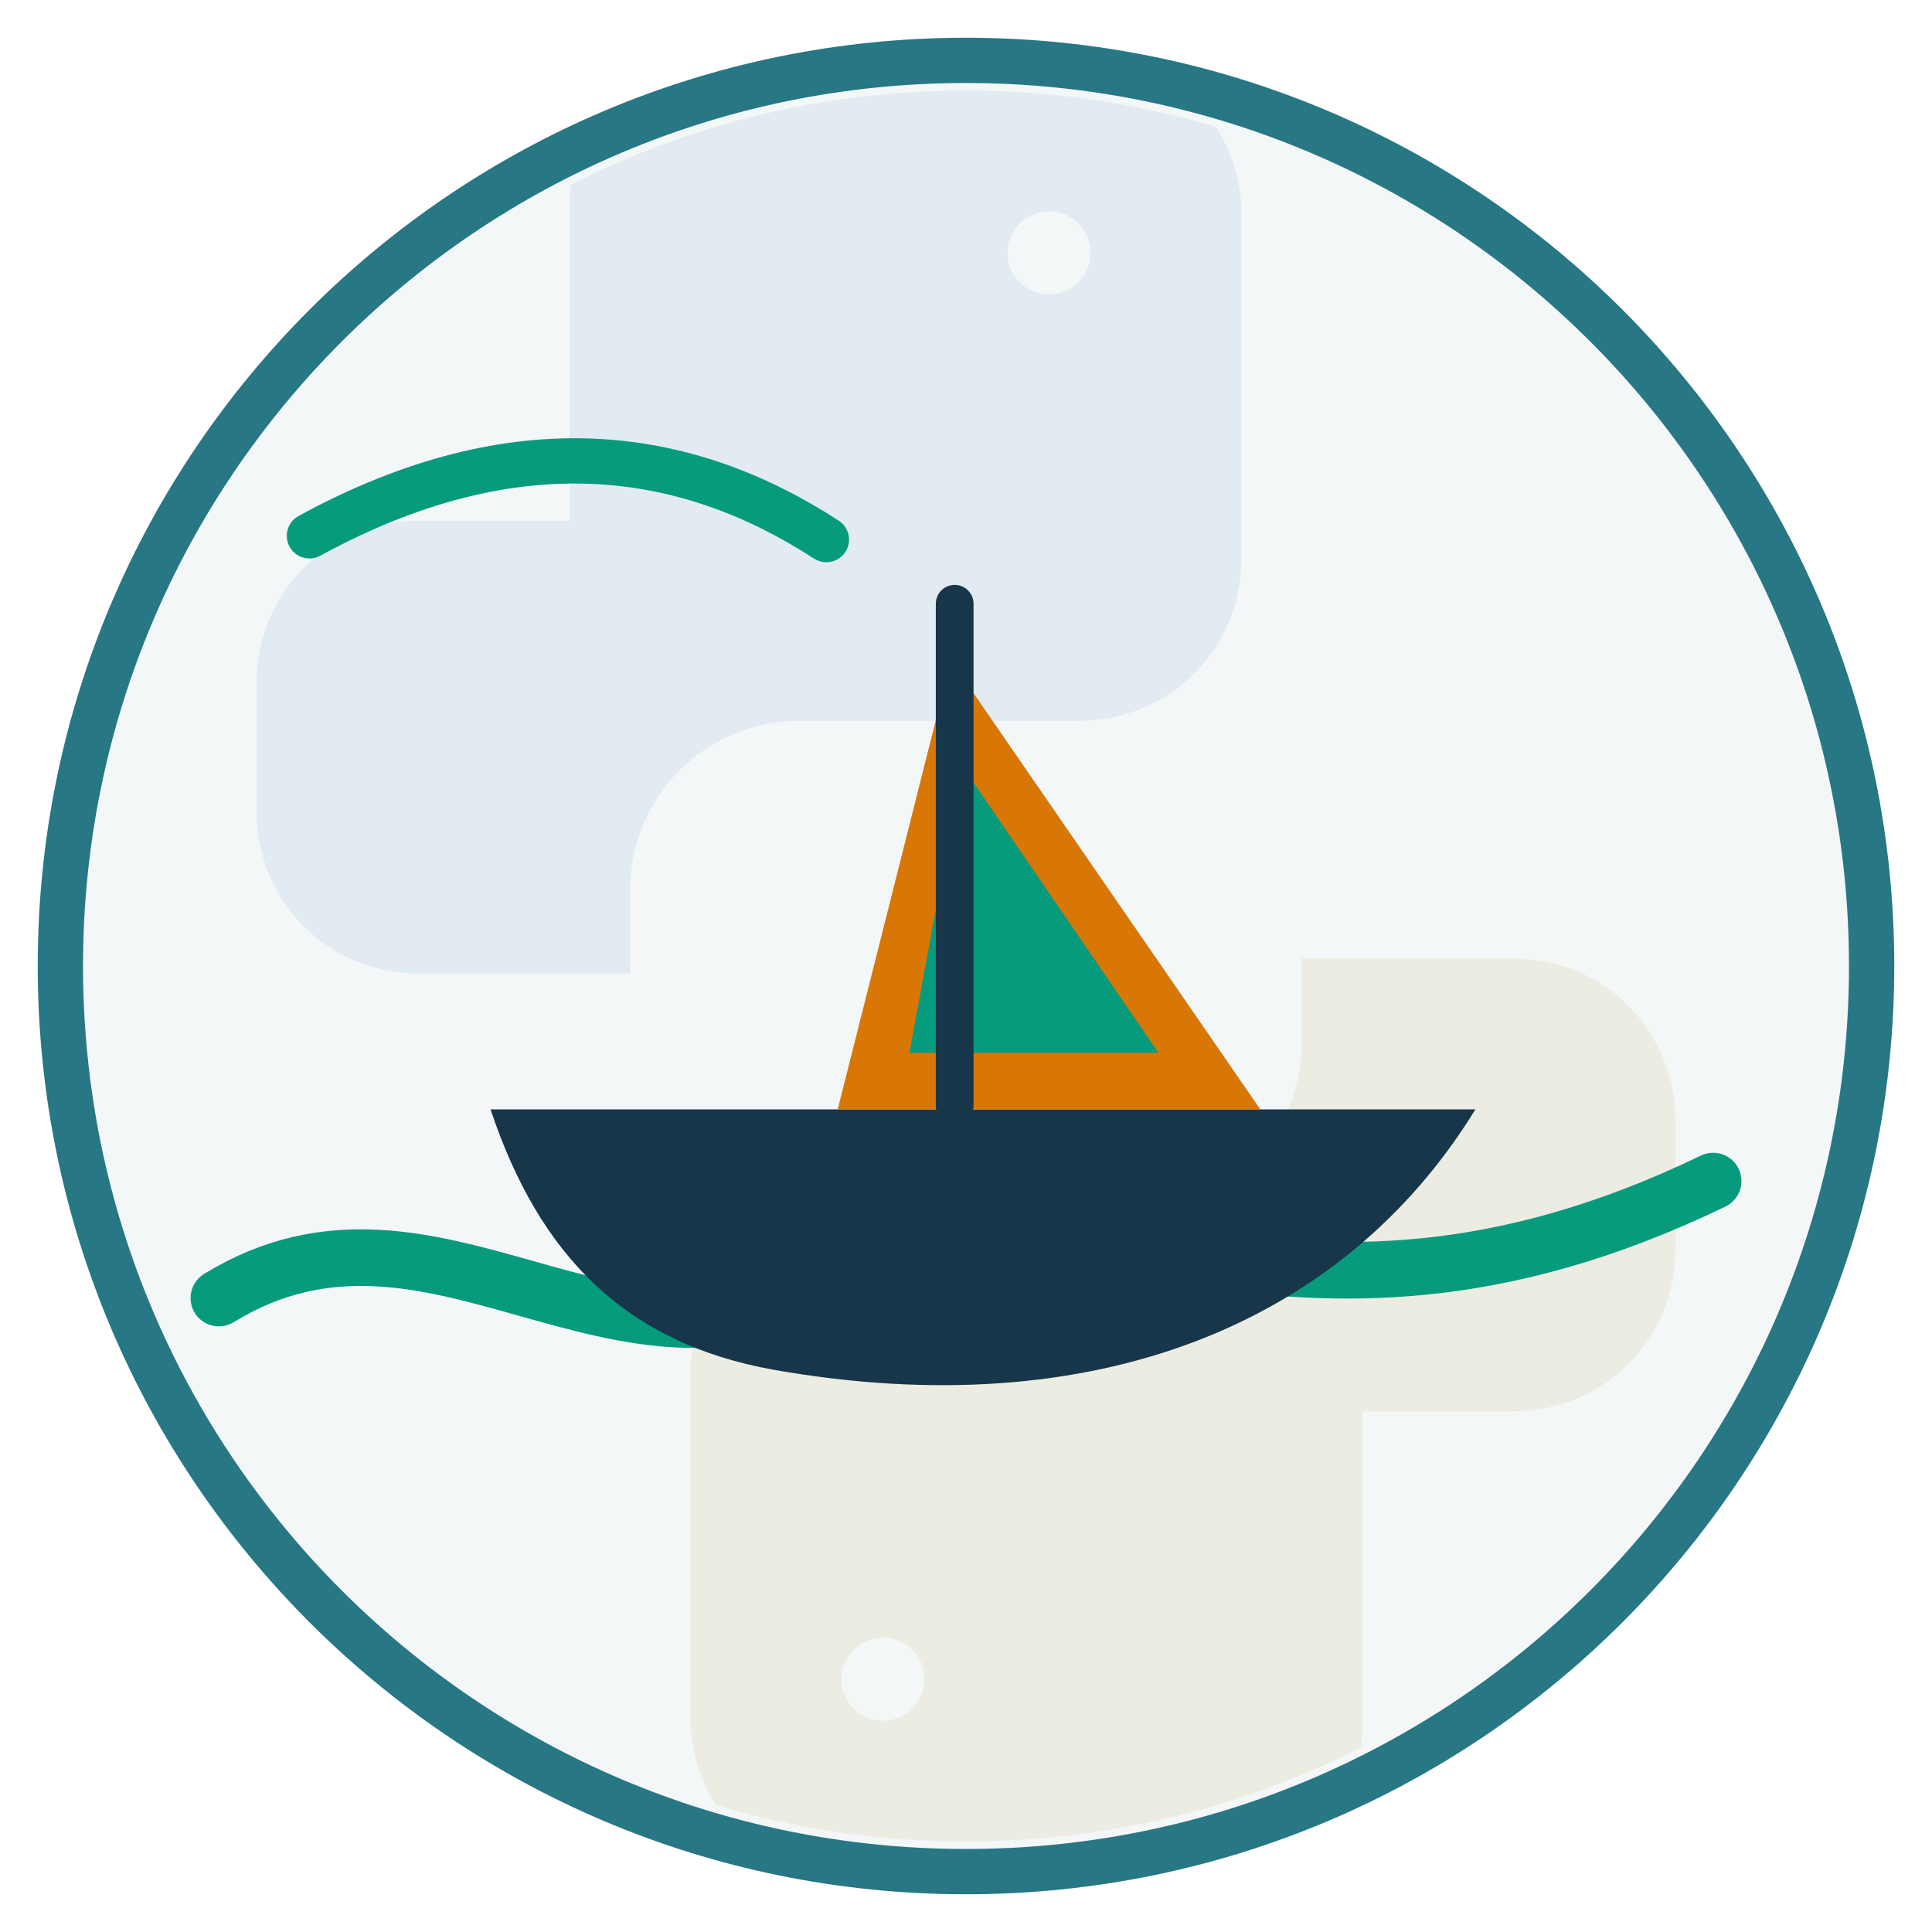
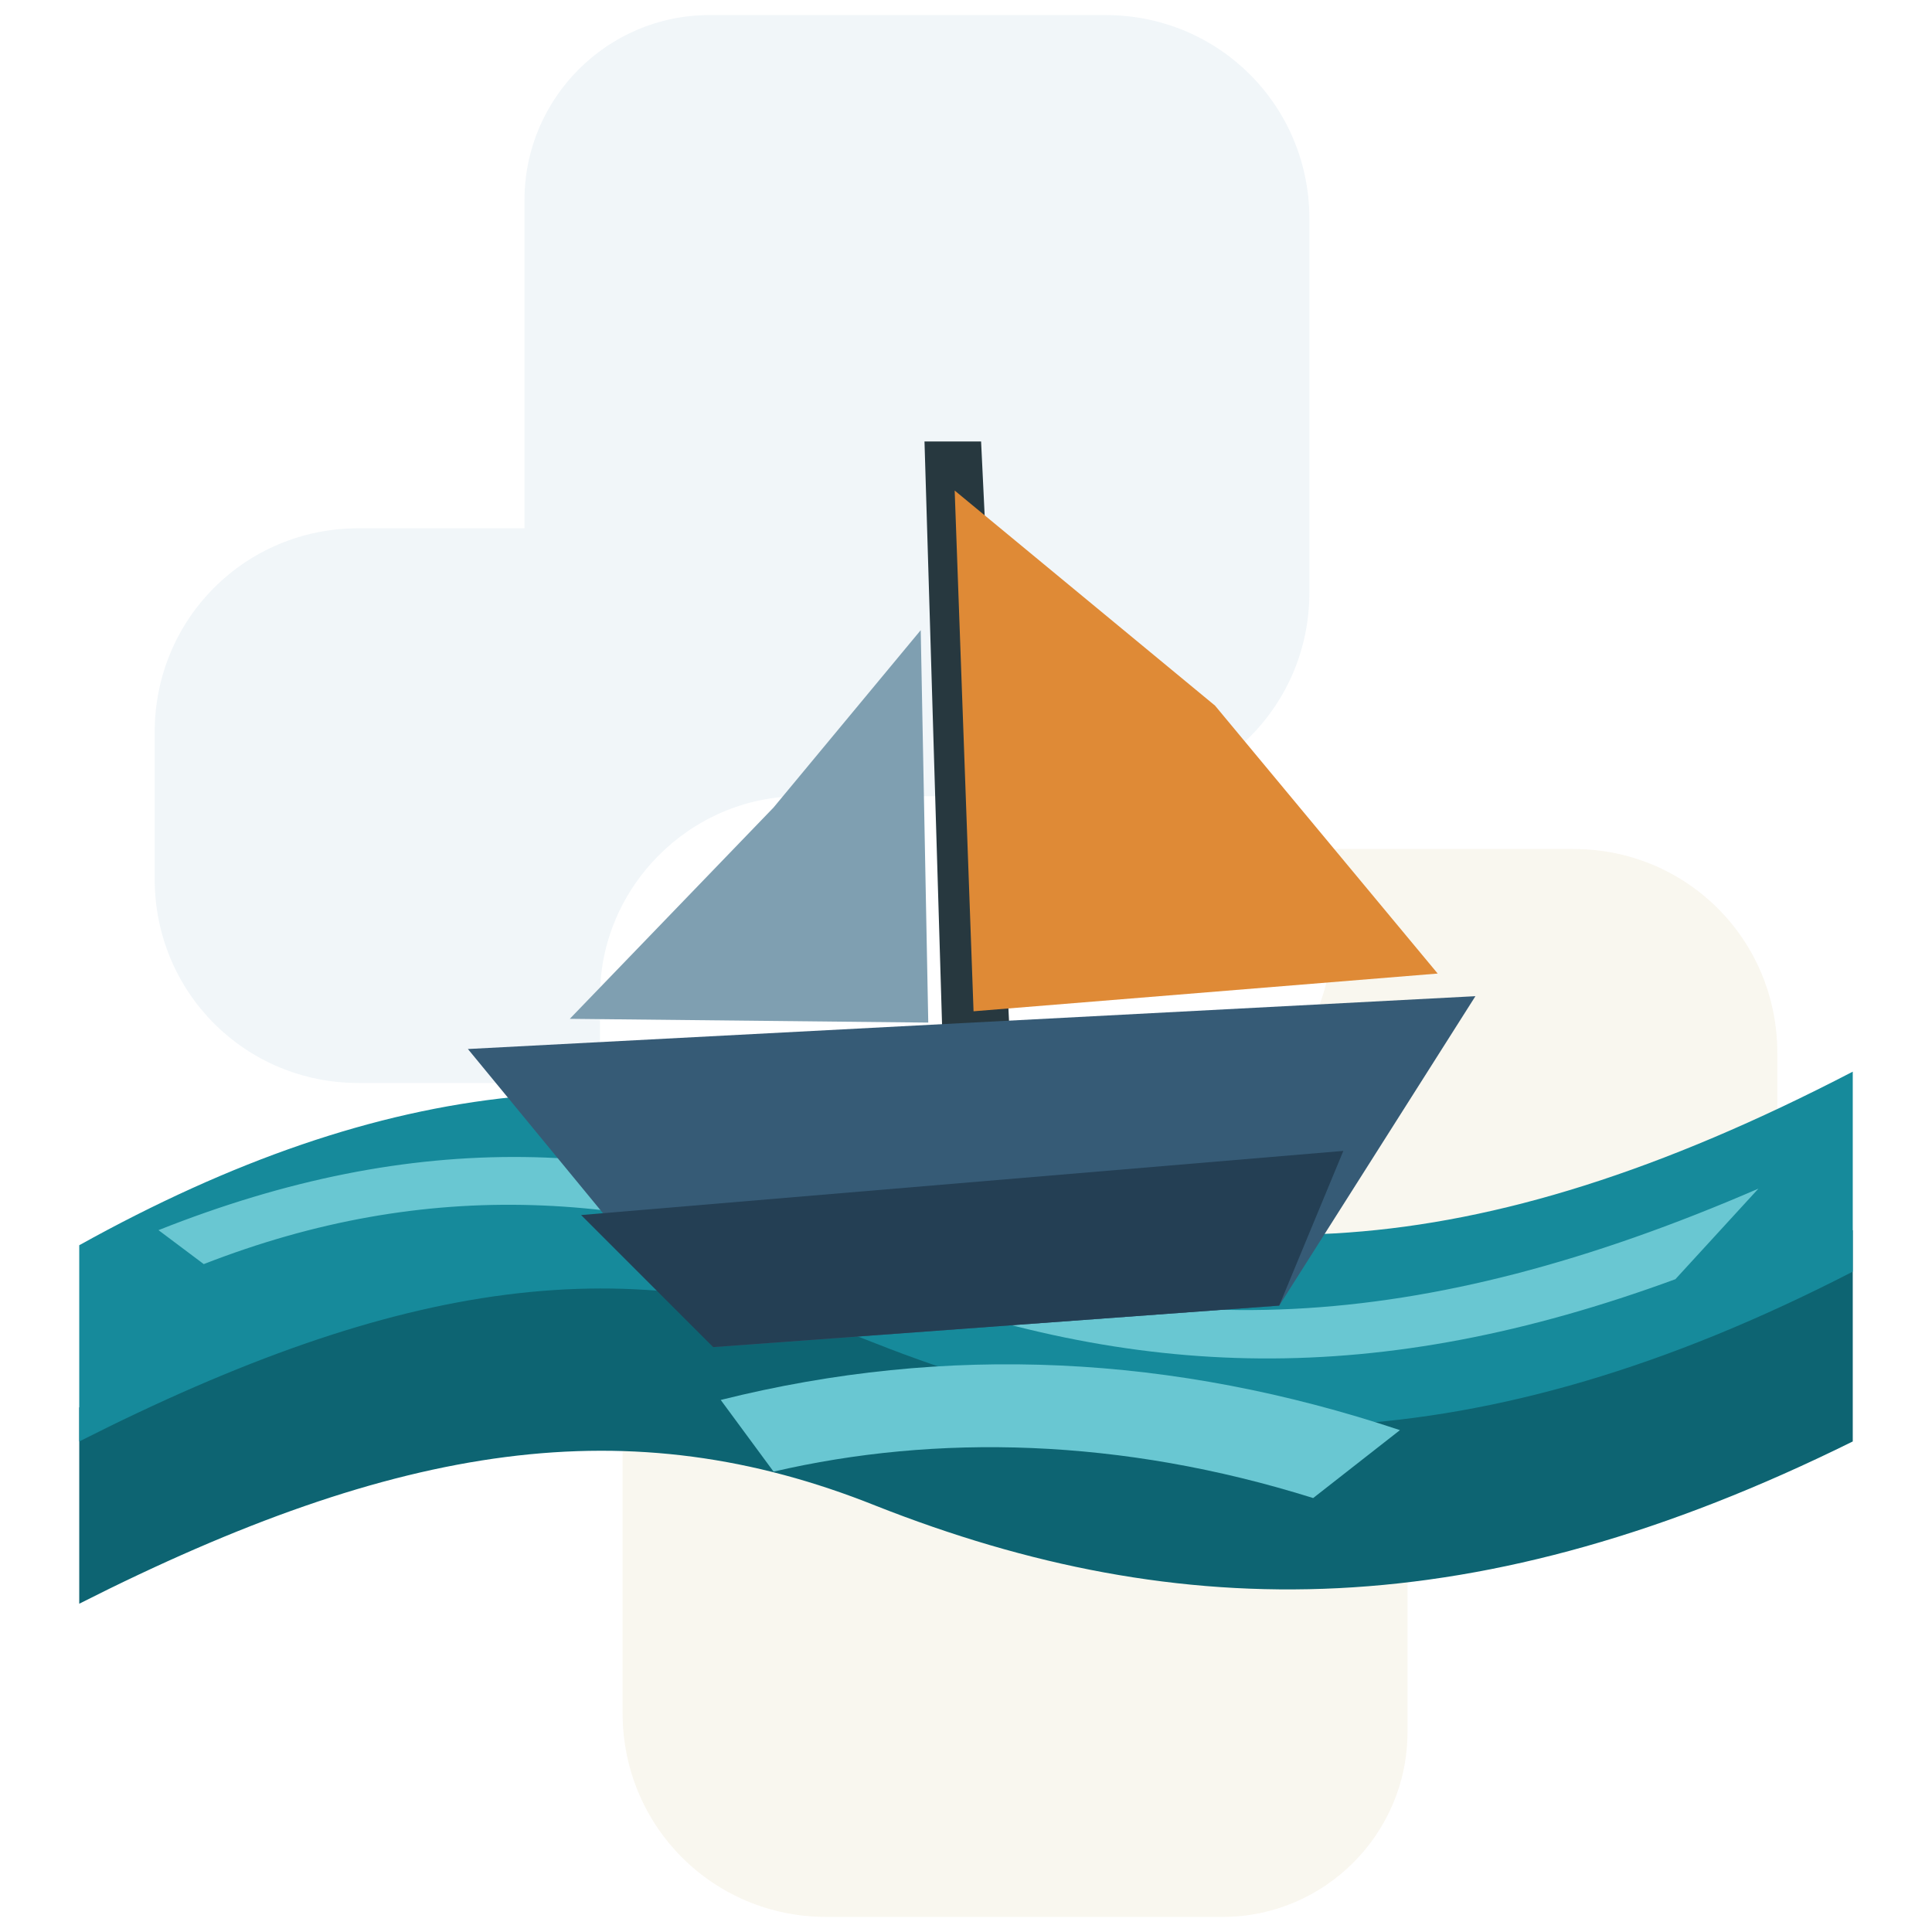
<svg xmlns="http://www.w3.org/2000/svg" viewBox="0 0 512 512" role="img" aria-labelledby="title description">
-   <defs>
-     <clipPath id="badge-clip">
-       <circle cx="256" cy="256" r="232" />
-     </clipPath>
-   </defs>
  <style>
-     :root {
-       color-scheme: light dark;
-     }
+     :root { color-scheme: light dark; }

-     .badge {
-       fill: #f4f7f8;
-       stroke: #277785;
-     }
- 
-     .badge-fill {
-       fill: #f4f7f8;
-     }
- 
-     .badge-stroke {
-       stroke: #f4f7f8;
-     }
- 
-     .language-mark {
-       fill: #17364a;
-       opacity: 0.06;
-     }
- 
-     .python-upper {
-       fill: #2874a6;
-       opacity: 0.09;
-     }
- 
-     .python-lower {
-       fill: #a77b00;
-       opacity: 0.09;
-     }
- 
-     .python-eye {
-       fill: #f4f7f8;
-     }
- 
-     .accent-fill {
-       fill: #079b7e;
-     }
- 
-     .accent-stroke {
-       stroke: #079b7e;
-     }
- 
-     .solid-fill {
-       fill: #17364a;
-     }
- 
-     .solid-stroke {
-       stroke: #17364a;
-     }
- 
-     .muted-fill {
-       fill: #526b78;
-     }
- 
-     .muted-stroke {
-       stroke: #526b78;
-     }
- 
-     .warm-fill {
-       fill: #d97706;
-     }
- 
-     .warm-stroke {
-       stroke: #d97706;
-     }
+     .language-mark { fill: #17323d; opacity: 0.07; }
+     .python-upper { fill: #2874a6; opacity: 0.07; }
+     .python-lower { fill: #aa8108; opacity: 0.07; }
+     .primary { fill: #168a9b; }
+     .primary-light { fill: #69c7d2; }
+     .primary-shade { fill: #0d6472; }
+     .secondary { fill: #365b76; }
+     .secondary-light { fill: #7f9fb1; }
+     .secondary-shade { fill: #243f54; }
+     .accent { fill: #df8a36; }
+     .neutral { fill: #27383f; }
+     .shadow { fill: #14262c; opacity: 0.22; }

    @media (prefers-color-scheme: dark) {
-       .badge {
-         fill: #0d2638;
-         stroke: #277785;
-       }
- 
-       .badge-fill {
-         fill: #0d2638;
-       }
- 
-       .badge-stroke {
-         stroke: #0d2638;
-       }
- 
-       .language-mark {
-         fill: #edf2f3;
-         opacity: 0.07;
-       }
- 
-       .python-upper {
-         fill: #79b7df;
-         opacity: 0.1;
-       }
- 
-       .python-lower {
-         fill: #f0c84b;
-         opacity: 0.1;
-       }
- 
-       .python-eye {
-         fill: #0d2638;
-       }
- 
-       .accent-fill {
-         fill: #43d6b1;
-       }
- 
-       .accent-stroke {
-         stroke: #43d6b1;
-       }
- 
-       .solid-fill {
-         fill: #edf2f3;
-       }
- 
-       .solid-stroke {
-         stroke: #edf2f3;
-       }
- 
-       .muted-fill {
-         fill: #8fa2aa;
-       }
- 
-       .muted-stroke {
-         stroke: #8fa2aa;
-       }
- 
-       .warm-fill {
-         fill: #f6b73c;
-       }
- 
-       .warm-stroke {
-         stroke: #f6b73c;
-       }
+       .language-mark { fill: #edf6f3; opacity: 0.08; }
+       .python-upper { fill: #7ec5ed; opacity: 0.08; }
+       .python-lower { fill: #f1ca50; opacity: 0.08; }
+       .primary { fill: #45c4d2; }
+       .primary-light { fill: #8de0e6; }
+       .primary-shade { fill: #218d9b; }
+       .secondary { fill: #729dbb; }
+       .secondary-light { fill: #abc8d8; }
+       .secondary-shade { fill: #466f8d; }
+       .accent { fill: #f1b156; }
+       .neutral { fill: #e5efec; }
+       .shadow { fill: #02090b; opacity: 0.34; }
    }
  </style>
-   <circle class="badge" cx="256" cy="256" r="240" stroke-width="12" />
-   <g clip-path="url(#badge-clip)">
-     <g aria-hidden="true">
-       <path class="python-upper" d="M151 54 C151 32 169 14 191 14 H286 C310 14 329 33 329 57 V148 C329 172 310 191 286 191 H212 C187 191 167 211 167 236 V258 H111 C87 258 68 239 68 215 V181 C68 157 87 138 111 138 H151 Z" />
-       <path class="python-lower" d="M151 54 C151 32 169 14 191 14 H286 C310 14 329 33 329 57 V148 C329 172 310 191 286 191 H212 C187 191 167 211 167 236 V258 H111 C87 258 68 239 68 215 V181 C68 157 87 138 111 138 H151 Z" transform="rotate(180 256 256)" />
-       <circle class="python-eye" cx="278" cy="67" r="11" />
-       <circle class="python-eye" cx="234" cy="445" r="11" />
-     </g>
-     <path class="accent-stroke" d="M58 344 C115 309 164 374 222 339 C283 303 338 369 454 313" fill="none" stroke-width="15" stroke-linecap="round" />
-     <path class="solid-fill" d="M130 294 H391 C356 351 290 378 205 363 C166 356 143 333 130 294 Z" />
-     <path class="warm-fill" d="M222 294 L252 175 L334 294 Z" />
-     <path class="accent-fill" d="M241 279 L255 203 L307 279 Z" />
-     <path class="solid-stroke" d="M253 293 V160" fill="none" stroke-width="10" stroke-linecap="round" />
-     <path class="accent-stroke" d="M82 142 C137 112 182 119 219 143" fill="none" stroke-width="12" stroke-linecap="round" />
+   <g aria-hidden="true">
+     <path class="python-upper" d="M139 53 C139 26 161 4 188 4 H293 C323 4 347 28 347 58 V157 C347 187 323 211 293 211 H212 C183 211 159 235 159 264 V287 H95 C65 287 41 263 41 233 V194 C41 164 65 140 95 140 H139 Z" />
+     <path class="python-lower" d="M139 53 C139 26 161 4 188 4 H293 C323 4 347 28 347 58 V157 C347 187 323 211 293 211 H212 C183 211 159 235 159 264 V287 H95 C65 287 41 263 41 233 V194 C41 164 65 140 95 140 H139 Z" transform="rotate(180 256 256)" />
+   </g>
+   <g aria-hidden="true">
+     <path class="primary-shade" d="M21 373 C102 327 172 320 244 349 C319 379 389 379 491 326 L491 382 C392 431 313 431 232 399 C167 373 106 382 21 425 Z" />
+     <path class="primary" d="M21 330 C102 285 172 278 244 307 C319 337 389 337 491 284 L491 337 C392 388 313 388 232 356 C167 330 106 339 21 382 Z" />
+     <path class="primary-light" d="M42 326 C110 299 169 301 232 327 C305 357 376 354 466 315 L444 339 C365 368 301 366 230 339 C169 315 113 312 54 335 Z" />
+     <path class="neutral" d="M245 117 L260 117 L268 283 L250 283 Z" />
+     <path class="accent" d="M253 130 L258 268 L381 258 L322 187 Z" />
+     <path class="secondary-light" d="M244 167 L246 271 L151 270 L205 214 Z" />
+     <path class="secondary" d="M124 278 L391 264 L339 346 L189 357 Z" />
+     <path class="secondary-shade" d="M154 322 L356 305 L339 346 L189 357 Z" />
+     <path class="primary-light" d="M191 371 C251 356 311 359 371 379 L348 397 C297 381 248 380 205 390 Z" />
  </g>
</svg>
